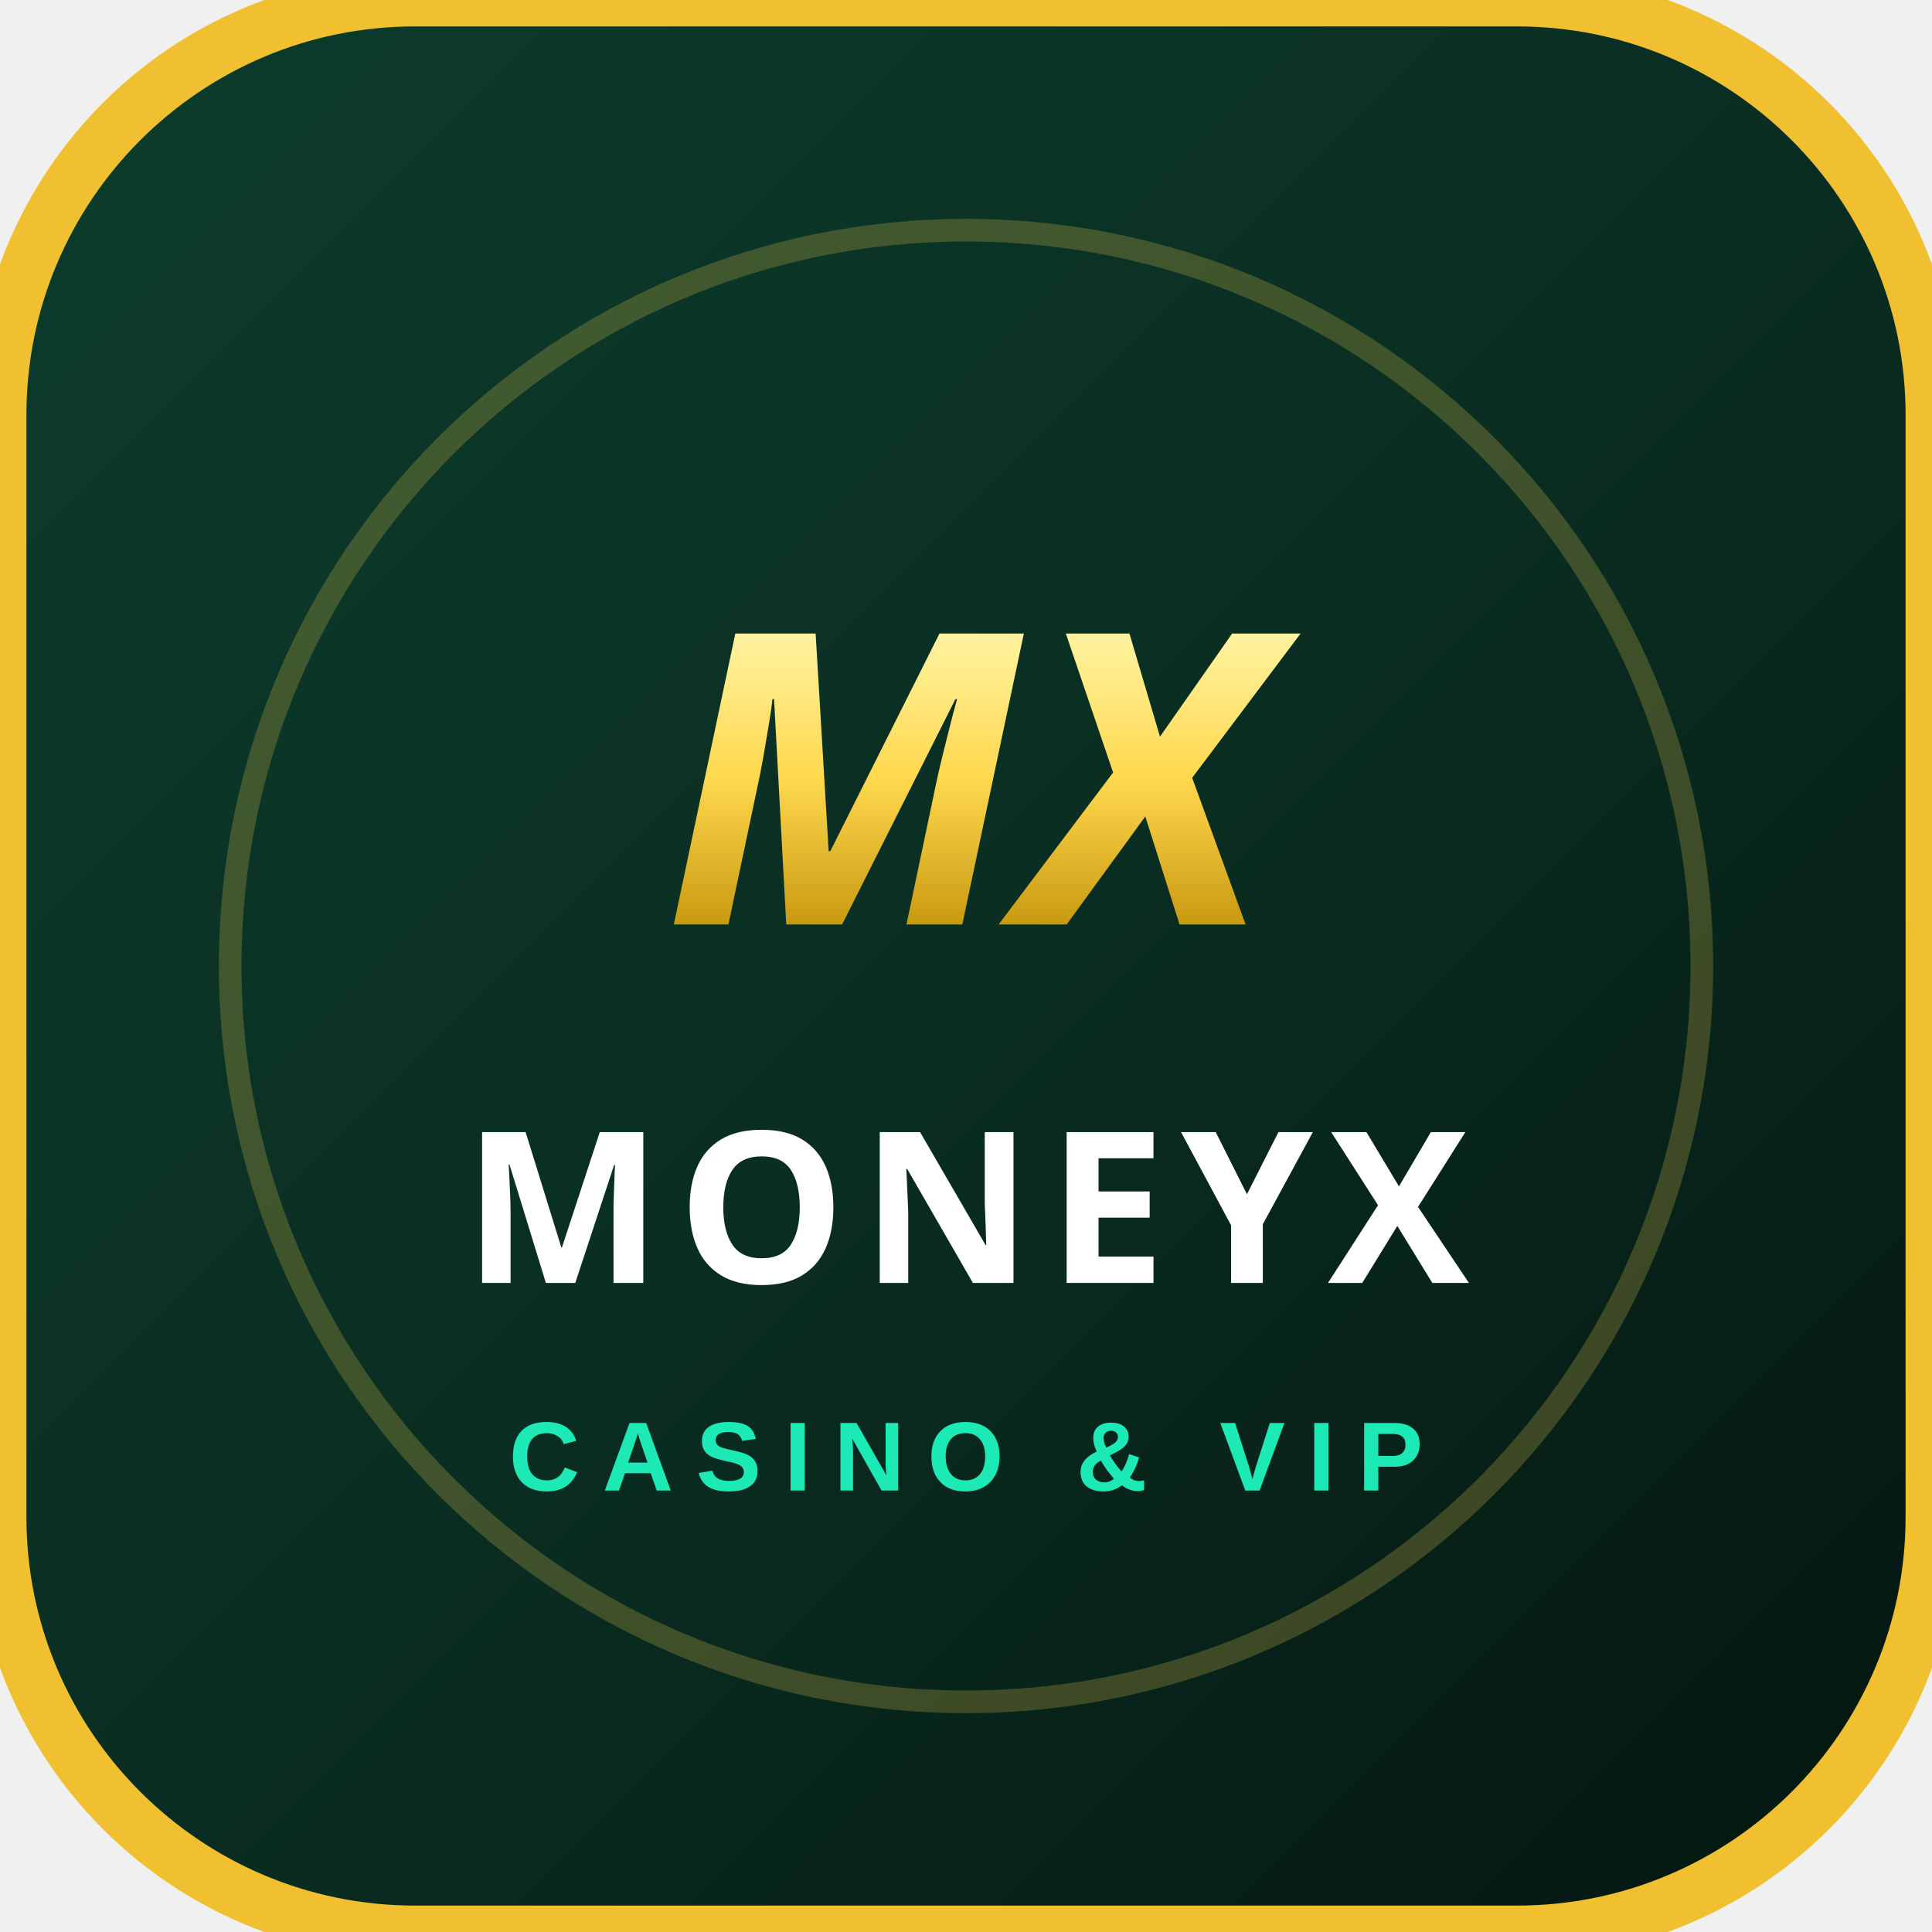
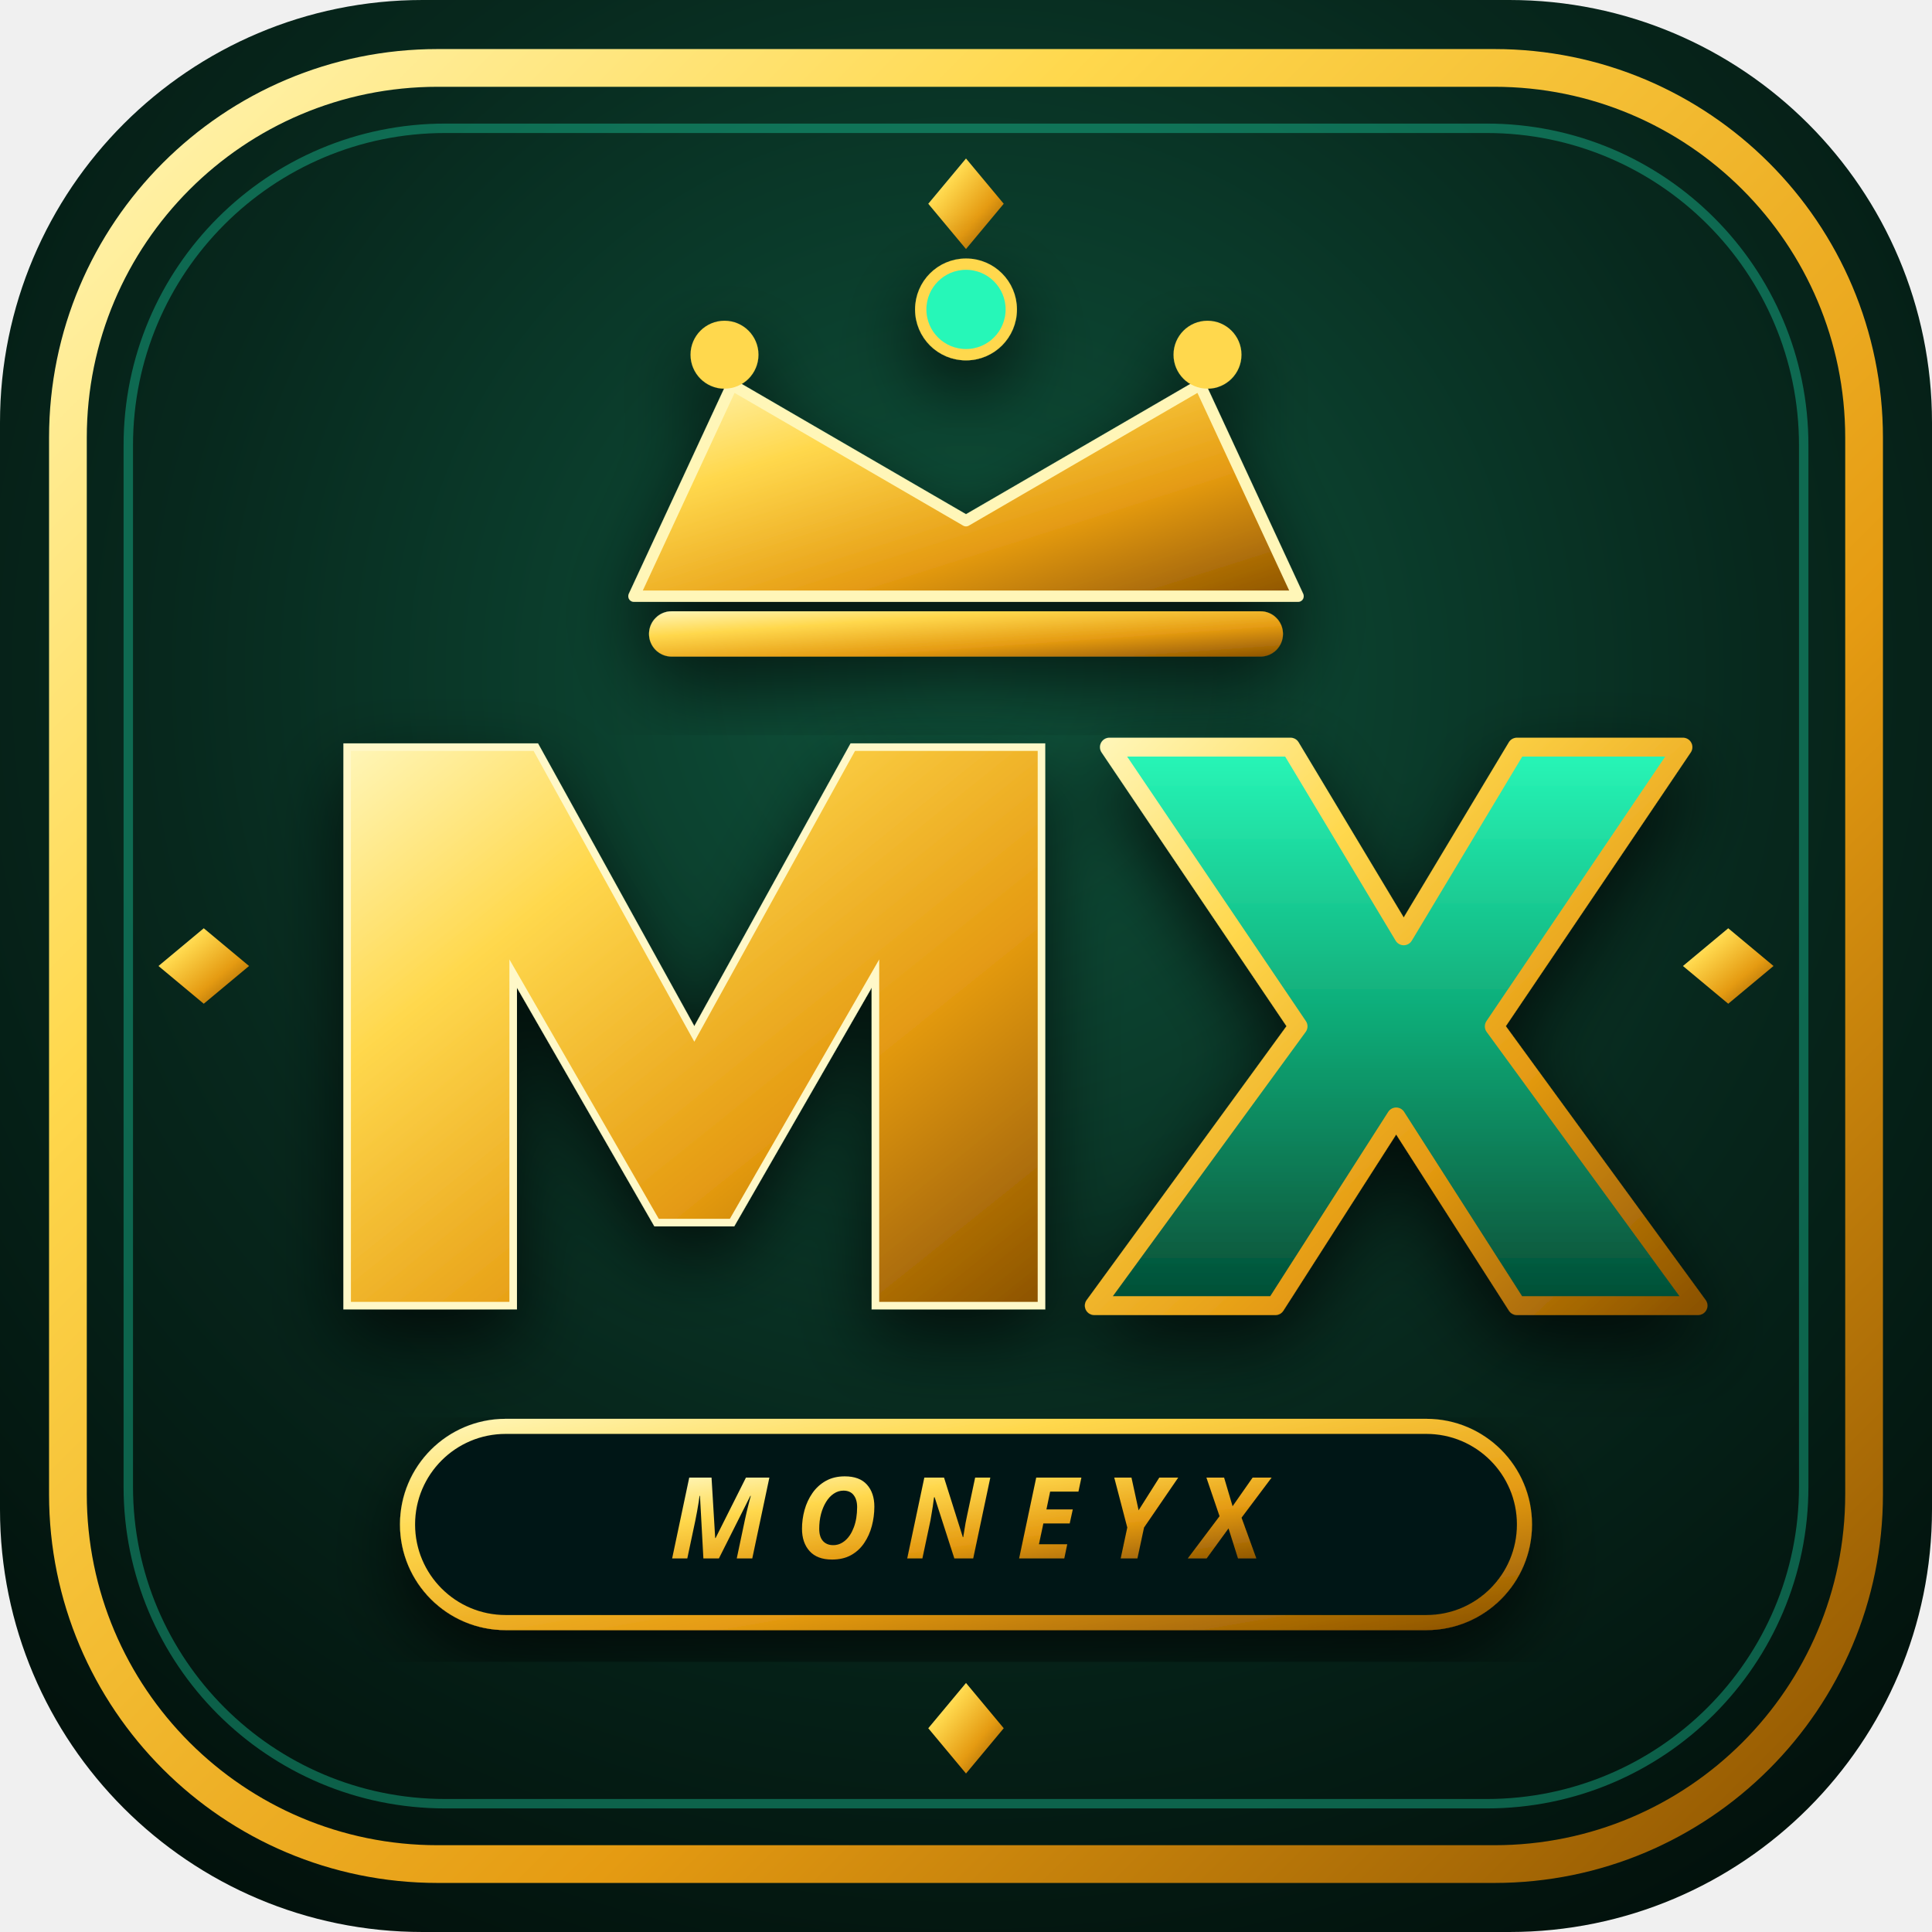
<svg xmlns="http://www.w3.org/2000/svg" viewBox="0 0 512 512" width="512" height="512">
  <defs>
-     <linearGradient id="bg" x1="0" y1="0" x2="1" y2="1">
-       <stop offset="0%" stop-color="#0d3d2c" />
-       <stop offset="50%" stop-color="#0a2e22" />
-       <stop offset="100%" stop-color="#041510" />
+     <radialGradient id="bgRad" cx="50%" cy="35%" r="75%">
+       <stop offset="0%" stop-color="#0f543c" />
+       <stop offset="55%" stop-color="#07281d" />
+       <stop offset="100%" stop-color="#02100b" />
+     </radialGradient>
+     <linearGradient id="gold3D" x1="0%" y1="0%" x2="100%" y2="100%">
+       <stop offset="0%" stop-color="#fff6b8" />
+       <stop offset="28%" stop-color="#ffd84d" />
+       <stop offset="65%" stop-color="#e59b12" />
+       <stop offset="100%" stop-color="#8c5300" />
    </linearGradient>
-     <linearGradient id="gold" x1="0" y1="0" x2="0" y2="1">
-       <stop offset="0%" stop-color="#fff3a1" />
-       <stop offset="50%" stop-color="#ffd84d" />
-       <stop offset="100%" stop-color="#c89a10" />
+     <linearGradient id="emerald3D" x1="0%" y1="0%" x2="0%" y2="100%">
+       <stop offset="0%" stop-color="#28f7b8" />
+       <stop offset="50%" stop-color="#0ea875" />
+       <stop offset="100%" stop-color="#054d35" />
    </linearGradient>
+     <filter id="dropGlow" x="-20%" y="-20%" width="140%" height="140%">
+       <feDropShadow dx="0" dy="8" stdDeviation="10" flood-color="#000000" flood-opacity="0.7" />
+     </filter>
  </defs>
-   <rect width="512" height="512" rx="110" fill="url(#bg)" stroke="#f0c030" stroke-width="14" />
-   <circle cx="256" cy="256" r="195" fill="none" stroke="rgba(255,216,77,0.22)" stroke-width="6" />
-   <text x="256" y="245" text-anchor="middle" font-family="Arial Black, sans-serif" font-weight="900" font-style="italic" font-size="108" fill="url(#gold)">MX</text>
-   <text x="256" y="340" text-anchor="middle" font-family="Arial Black, sans-serif" font-weight="900" font-size="56" fill="#ffffff" letter-spacing="4">MONEYX</text>
-   <text x="256" y="395" text-anchor="middle" font-family="Arial, sans-serif" font-weight="700" font-size="26" fill="#1de9b6" letter-spacing="6">CASINO &amp; VIP</text>
+   <rect width="512" height="512" rx="112" fill="url(#bgRad)" />
+   <rect x="18" y="18" width="476" height="476" rx="98" fill="none" stroke="url(#gold3D)" stroke-width="10" />
+   <rect x="34" y="34" width="444" height="444" rx="84" fill="none" stroke="#1de9b6" stroke-width="2.5" stroke-opacity="0.35" />
+   <polygon points="256,42 266,54 256,66 246,54" fill="url(#gold3D)" />
+   <polygon points="256,446 266,458 256,470 246,458" fill="url(#gold3D)" />
+   <polygon points="42,256 54,266 66,256 54,246" fill="url(#gold3D)" />
+   <polygon points="446,256 458,266 470,256 458,246" fill="url(#gold3D)" />
+   <g filter="url(#dropGlow)">
+     <path d="M168 158 L194 102 L256 138 L318 102 L344 158 Z" fill="url(#gold3D)" stroke="#fff6b8" stroke-width="3" stroke-linejoin="round" />
+     <circle cx="192" cy="94" r="9" fill="#ffd84d" />
+     <circle cx="256" cy="82" r="12" fill="#28f7b8" stroke="#ffd84d" stroke-width="3" />
+     <circle cx="320" cy="94" r="9" fill="#ffd84d" />
+     <rect x="172" y="162" width="168" height="12" rx="6" fill="url(#gold3D)" />
+   </g>
+   <g filter="url(#dropGlow)">
+     <path d="M92 346 L92 198 L142 198 L184 274 L226 198 L276 198 L276 346 L232 346 L232 258 L194 324 L174 324 L136 258 L136 346 Z" fill="url(#gold3D)" stroke="#fff8c8" stroke-width="2" />
+     <path d="M294 198 L342 198 L372 248 L402 198 L446 198 L396 272 L450 346 L402 346 L370 296 L338 346 L290 346 L344 272 Z" fill="url(#emerald3D)" stroke="url(#gold3D)" stroke-width="5" stroke-linejoin="round" />
+   </g>
+   <g filter="url(#dropGlow)">
+     <rect x="108" y="378" width="296" height="52" rx="26" fill="#041912" stroke="url(#gold3D)" stroke-width="4" />
+     <text x="256" y="413" text-anchor="middle" font-family="'Arial Black', sans-serif" font-weight="900" font-style="italic" font-size="30" fill="url(#gold3D)" letter-spacing="7">
+       MONEYX
+     </text>
+   </g>
</svg>
